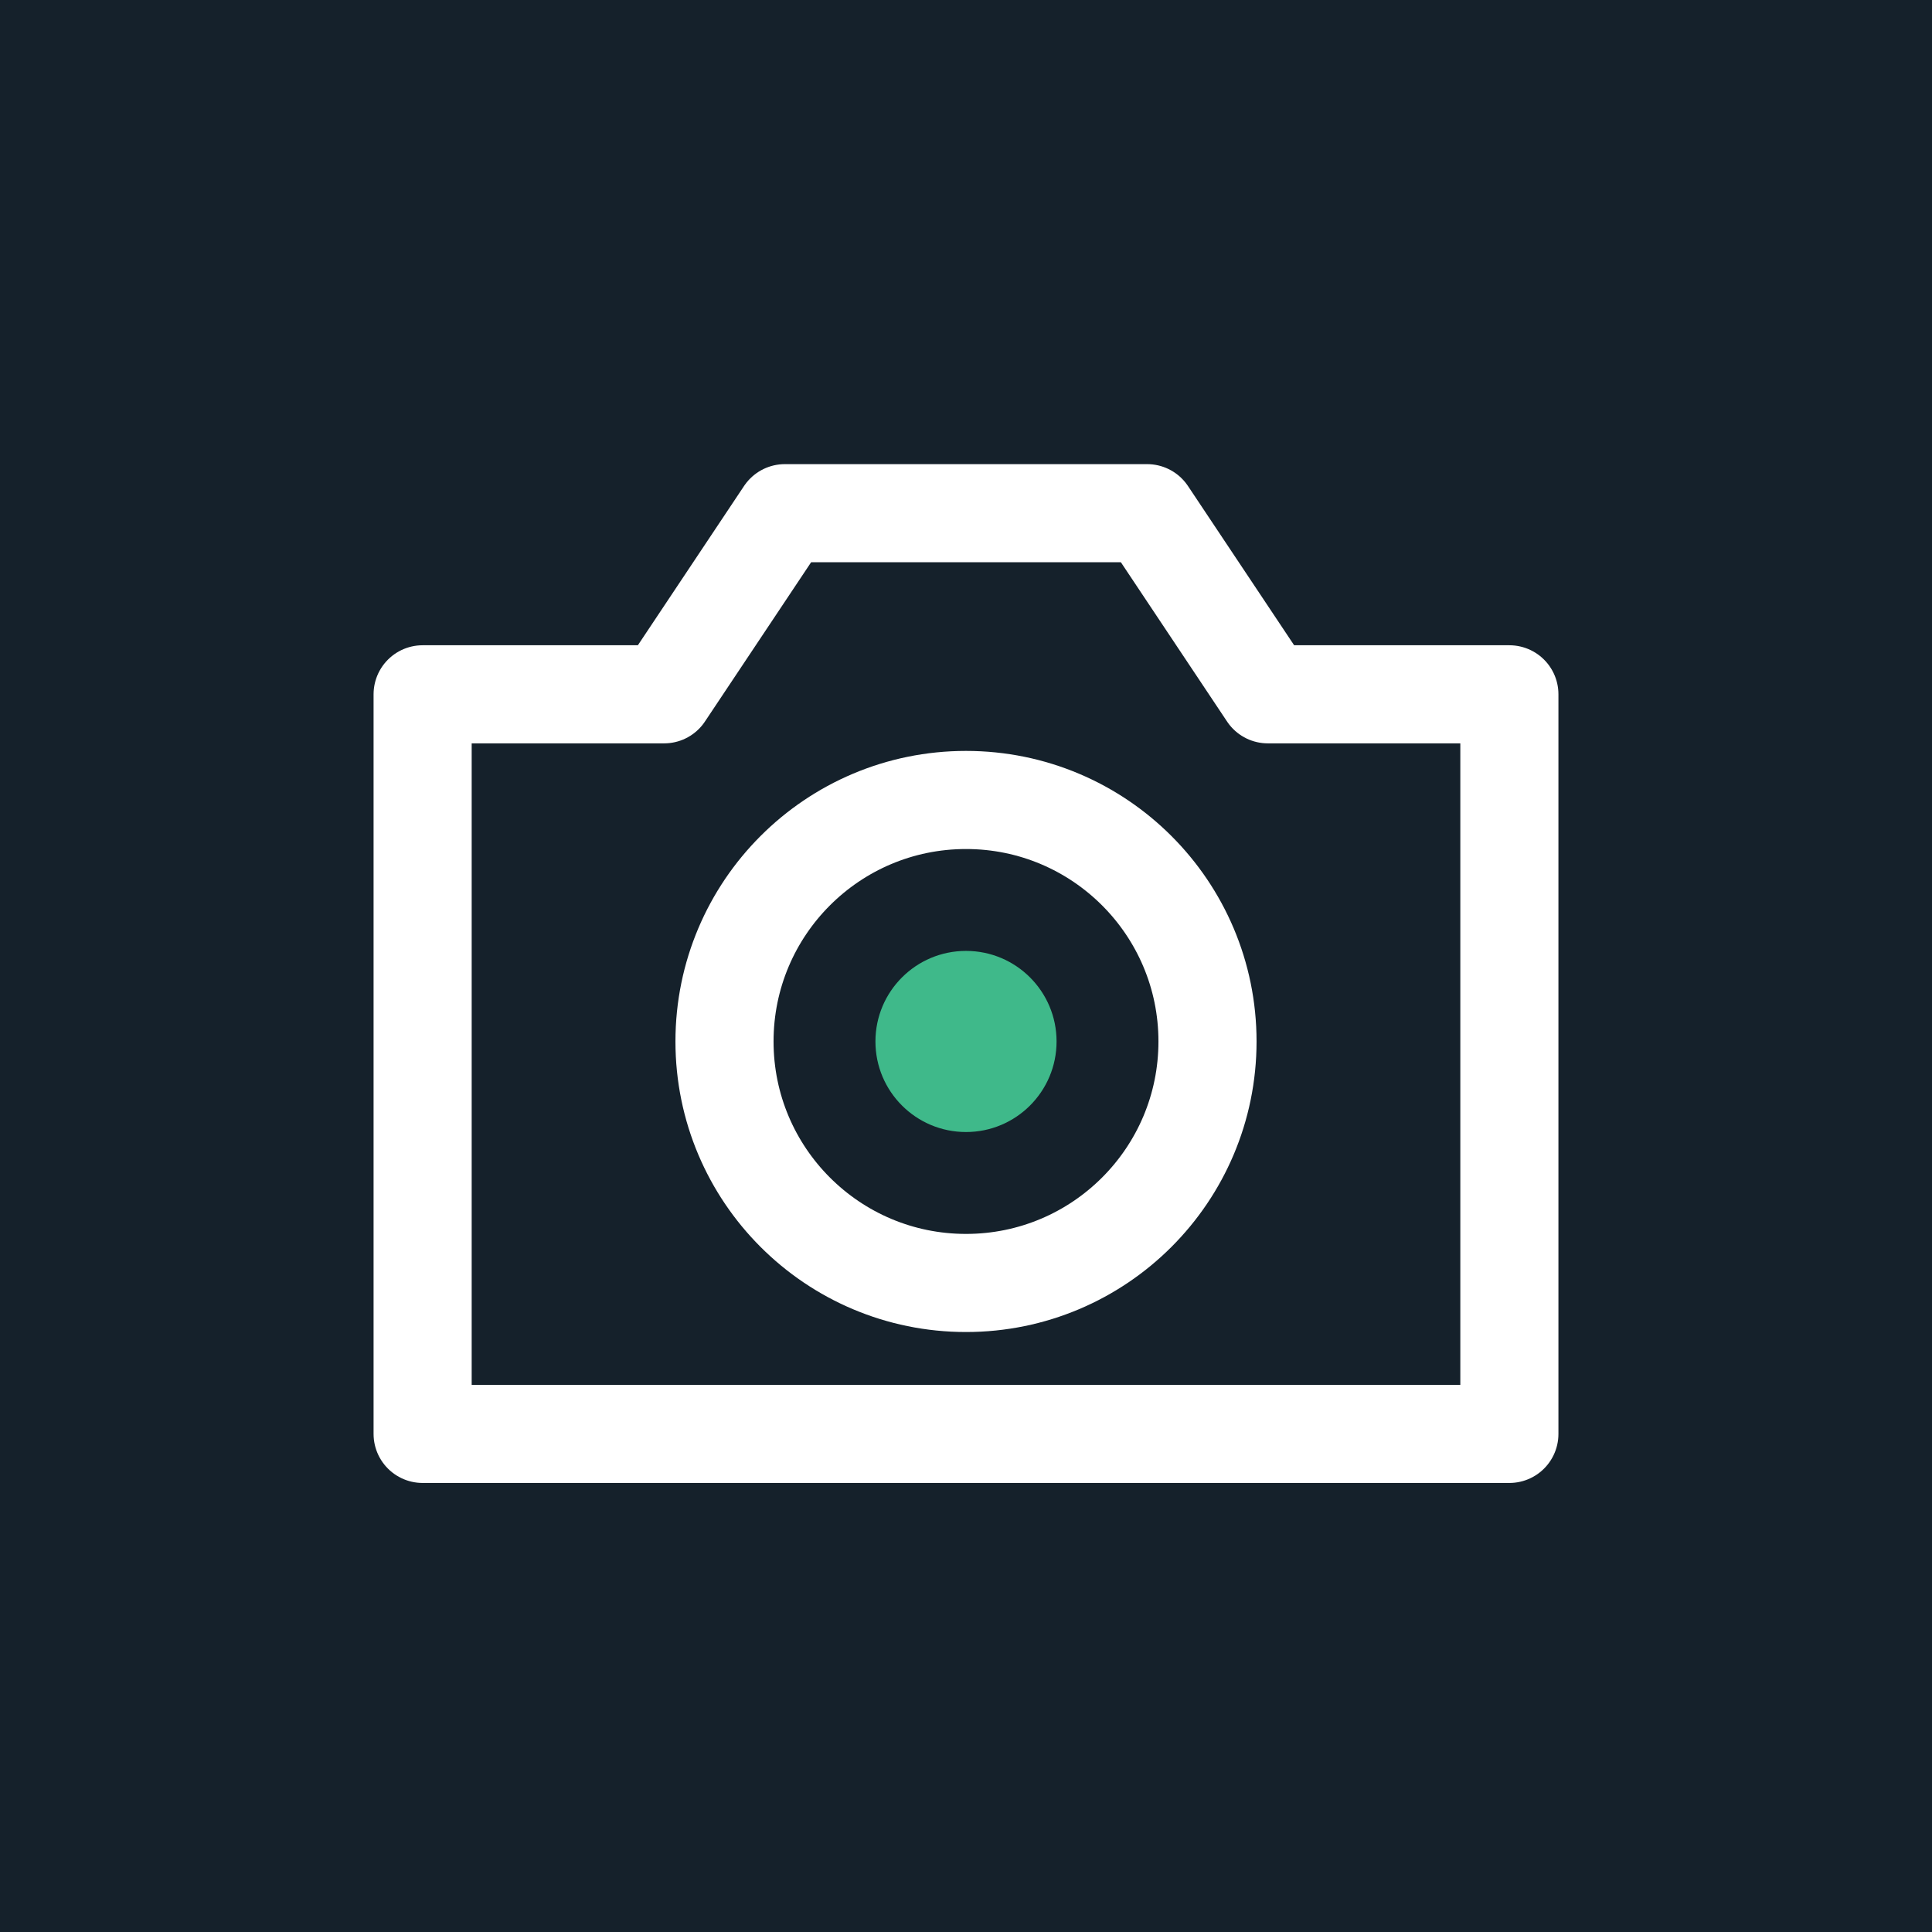
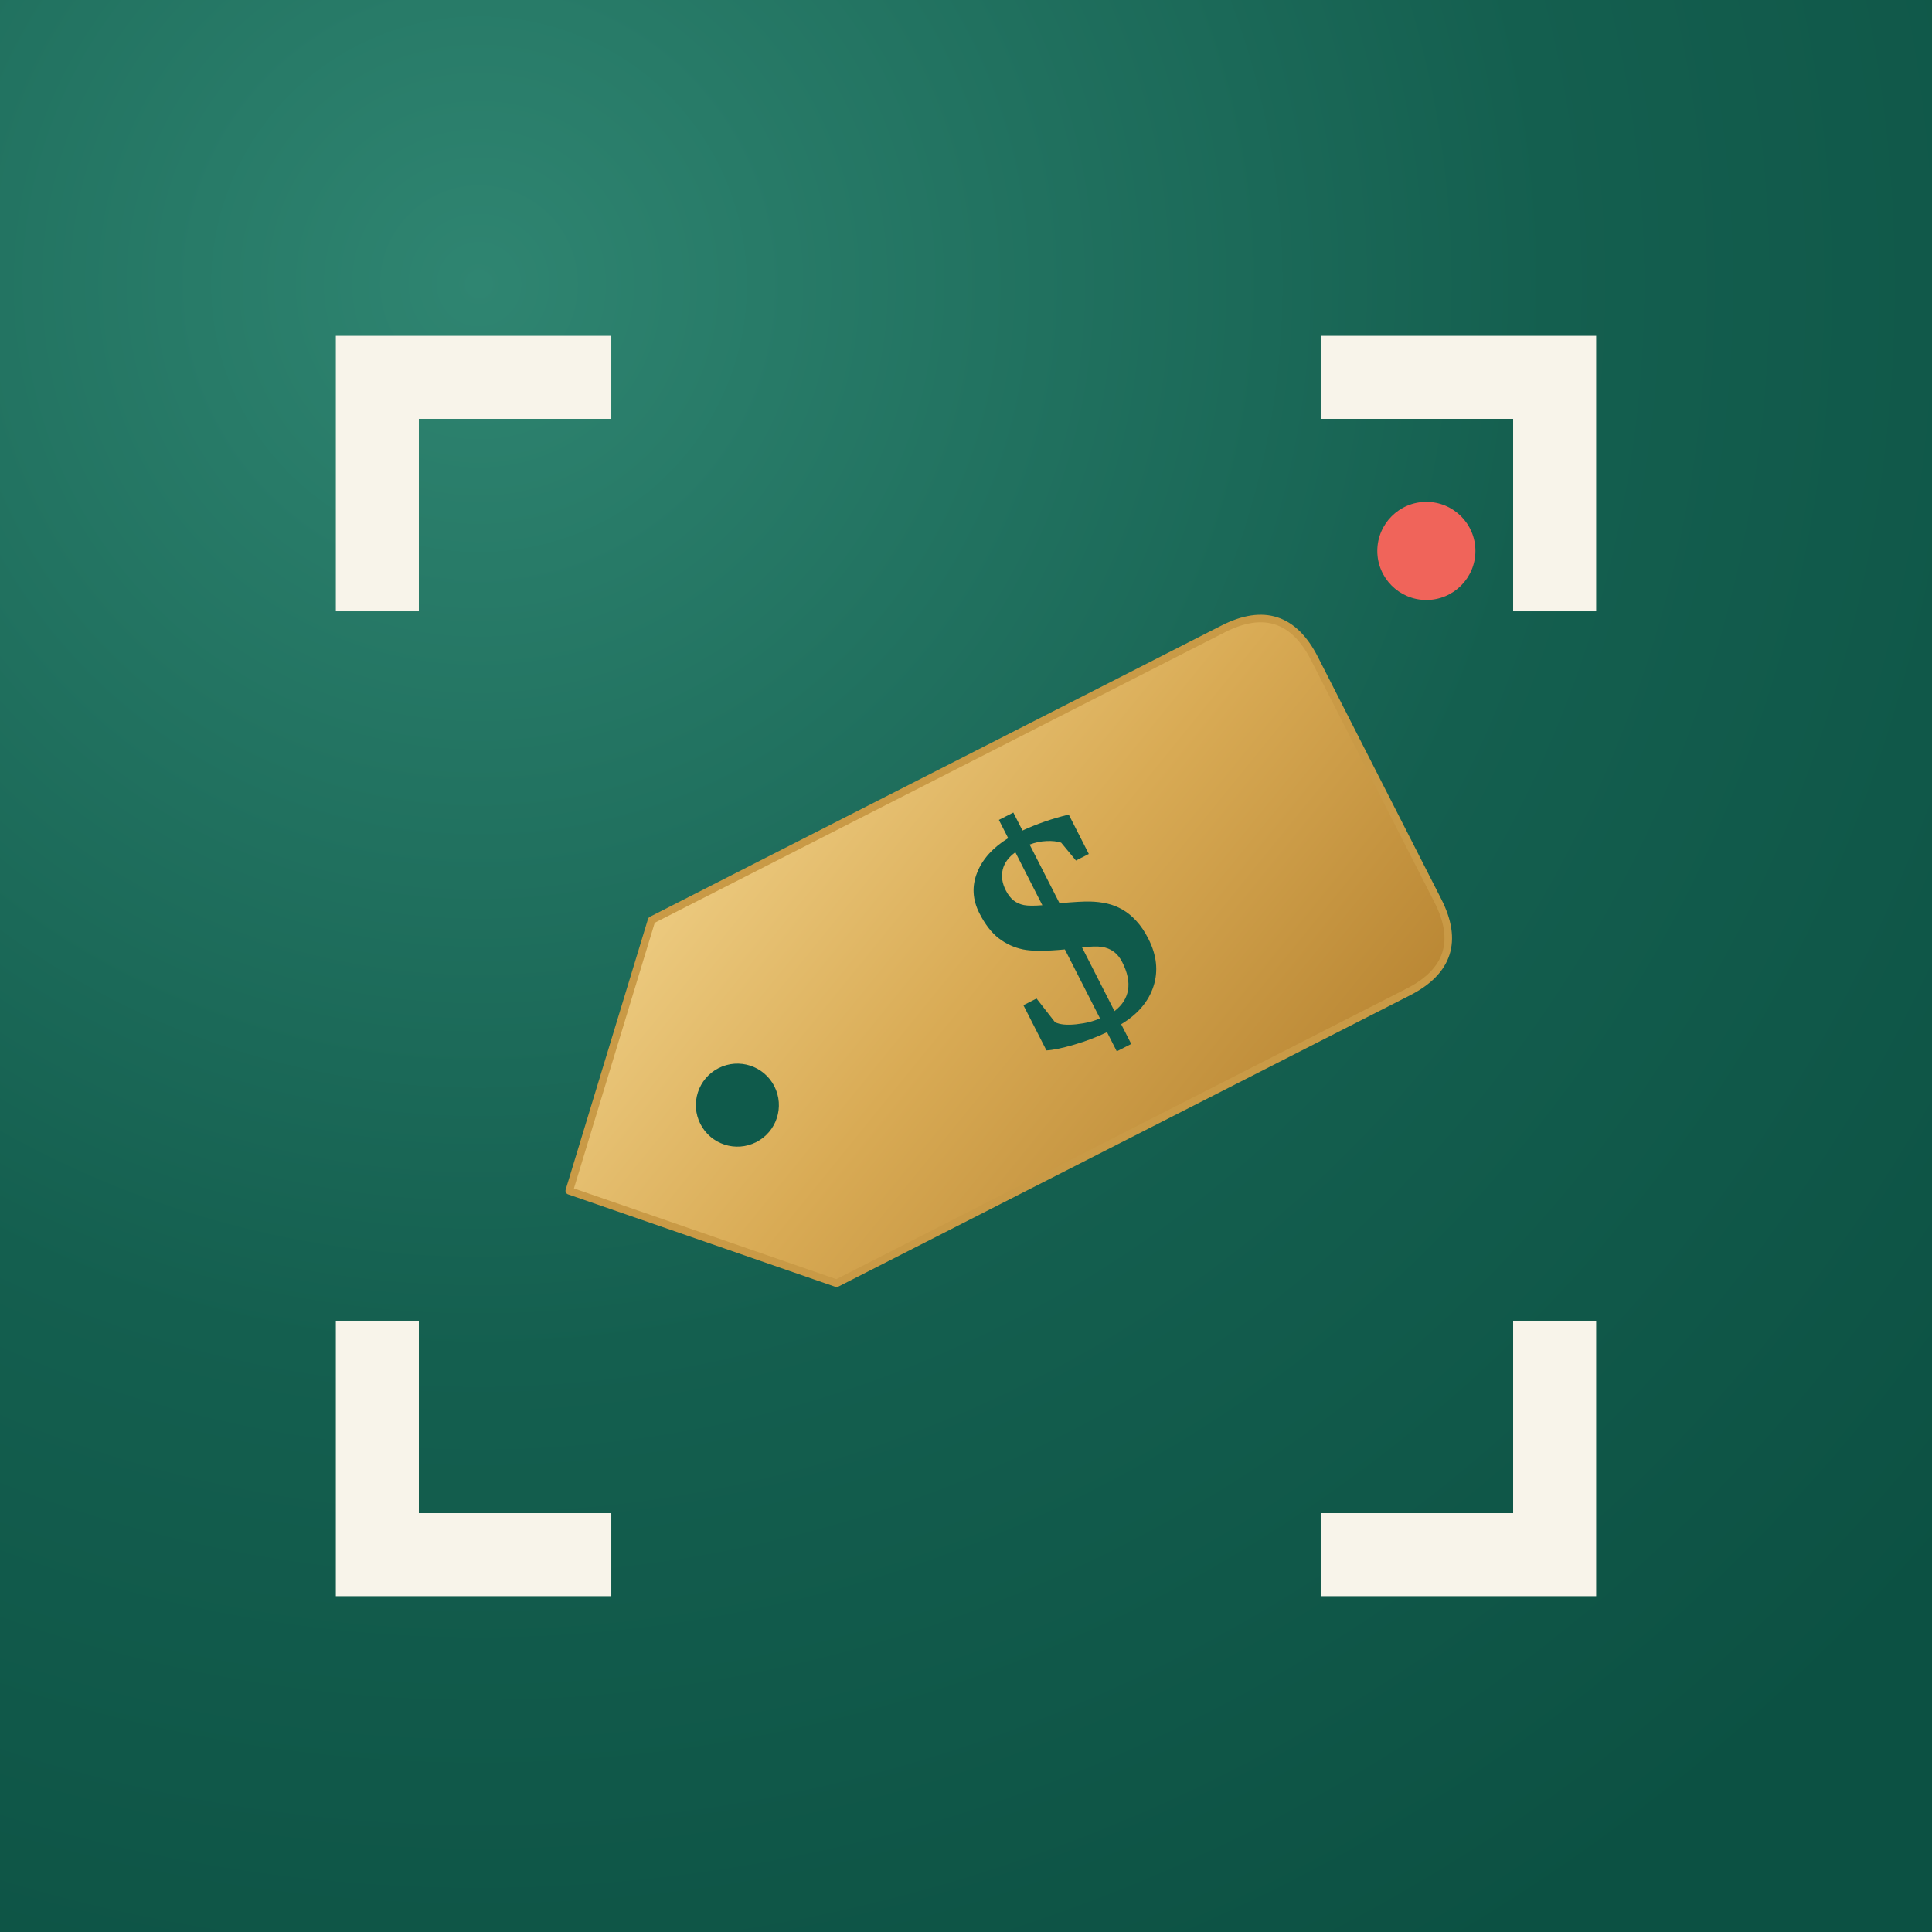
<svg xmlns="http://www.w3.org/2000/svg" viewBox="0 0 512 512">
-   <rect width="512" height="512" fill="#15212b" />
-   <g fill="none" stroke="#ffffff" stroke-width="26" stroke-linejoin="round">
-     <path d="M112 184h64l32-48h96l32 48h64v196H112z" />
-     <circle cx="256" cy="276" r="64" />
+   <defs>
+     <radialGradient id="bg" cx="0.25" cy="0.15" r="1">
+       <stop offset="0" stop-color="#2f8571" />
+       <stop offset="0.55" stop-color="#145f4f" />
+       <stop offset="1" stop-color="#0c5143" />
+     </radialGradient>
+     <linearGradient id="gold" x1="0" y1="0" x2="1" y2="1">
+       <stop offset="0" stop-color="#f1d28a" />
+       <stop offset="0.5" stop-color="#d9ab55" />
+       <stop offset="1" stop-color="#b98633" />
+     </linearGradient>
+   </defs>
+   <rect width="512" height="512" fill="url(#bg)" />
+   <g fill="none" stroke="#f8f4ea" stroke-width="22">
+     <path d="M100 162V100h62" />
+     <path d="M350 100h62v62" />
+     <path d="M100 350v62h62" />
+     <path d="M350 412h62v-62" />
  </g>
-   <circle cx="256" cy="276" r="24" fill="#3fb98a" />
+   <circle cx="378" cy="146" r="13" fill="#f0645a" />
+   <g transform="translate(256 262) rotate(-27)">
+     <path d="M-118 0 L-66 -54 H104 Q122 -54 122 -36 V36 Q122 54 104 54 H-66 Z" fill="url(#gold)" stroke="#c99a46" stroke-width="2" stroke-linejoin="round" />
+     <circle cx="-68" cy="0" r="11" fill="#0f5a4b" />
+     <text x="30" y="2" text-anchor="middle" dominant-baseline="middle" font-family="Georgia, 'Times New Roman', serif" font-weight="700" font-size="86" fill="#0f5a4b">$</text>
+   </g>
</svg>
